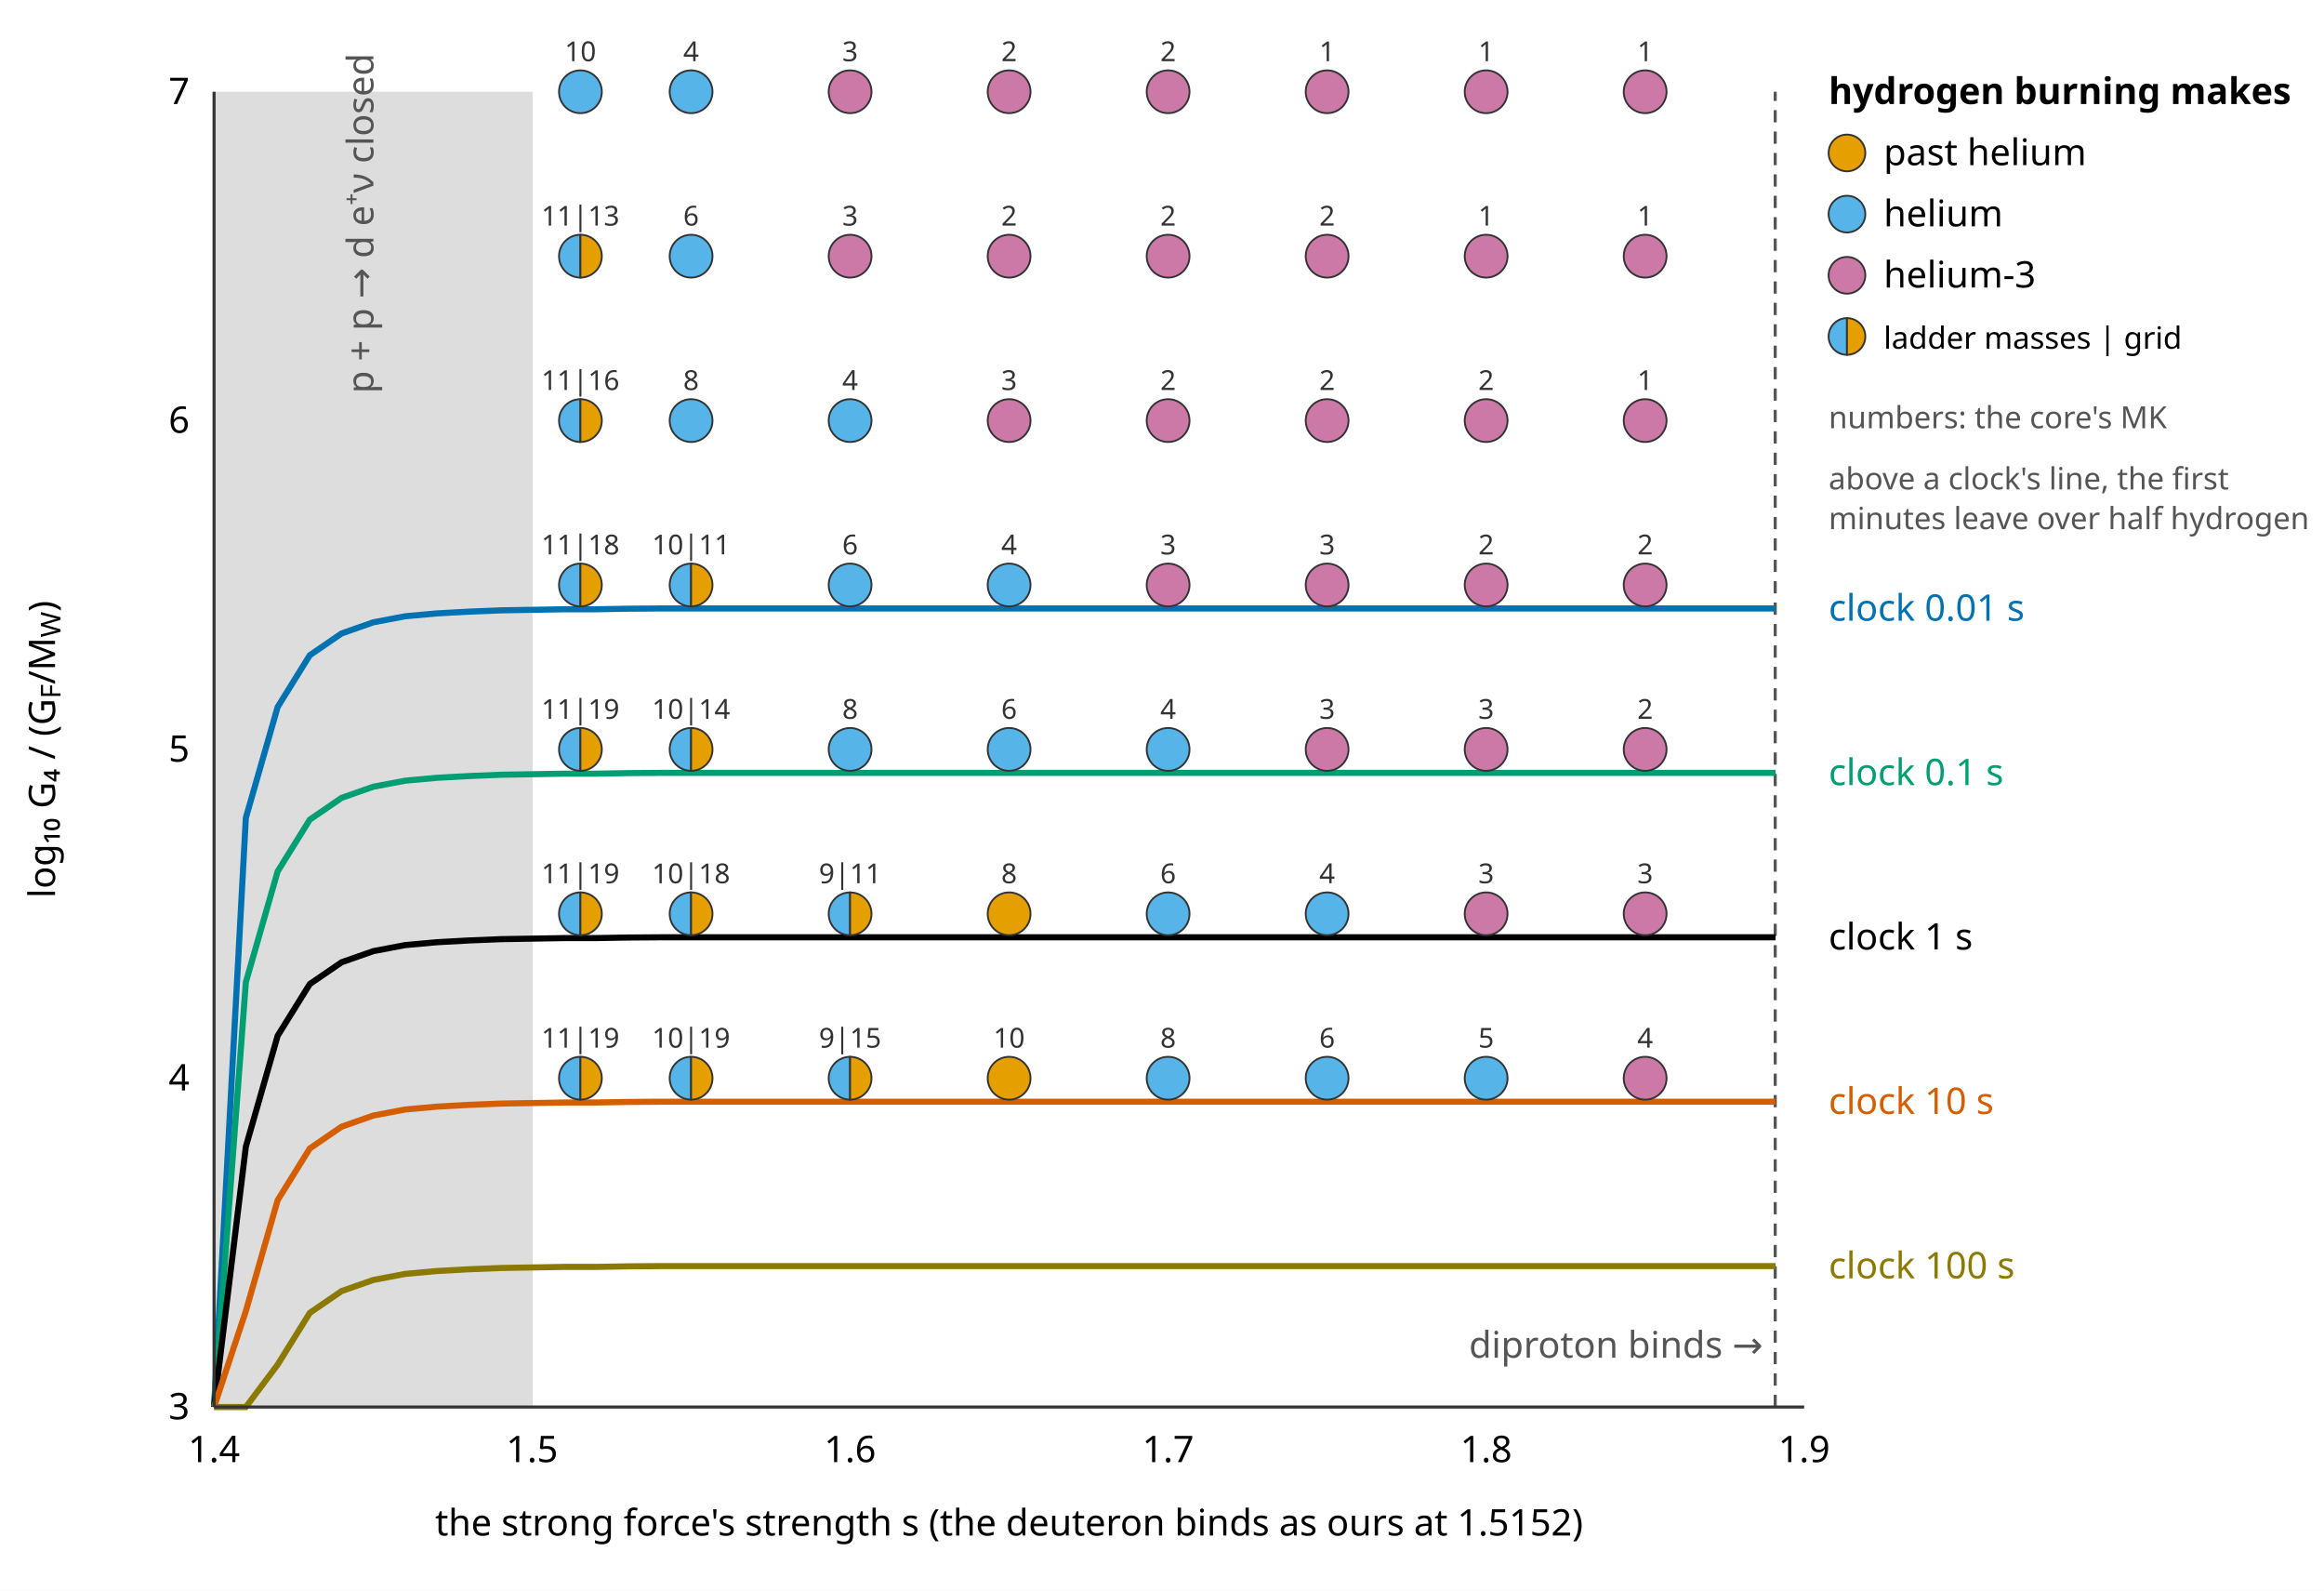
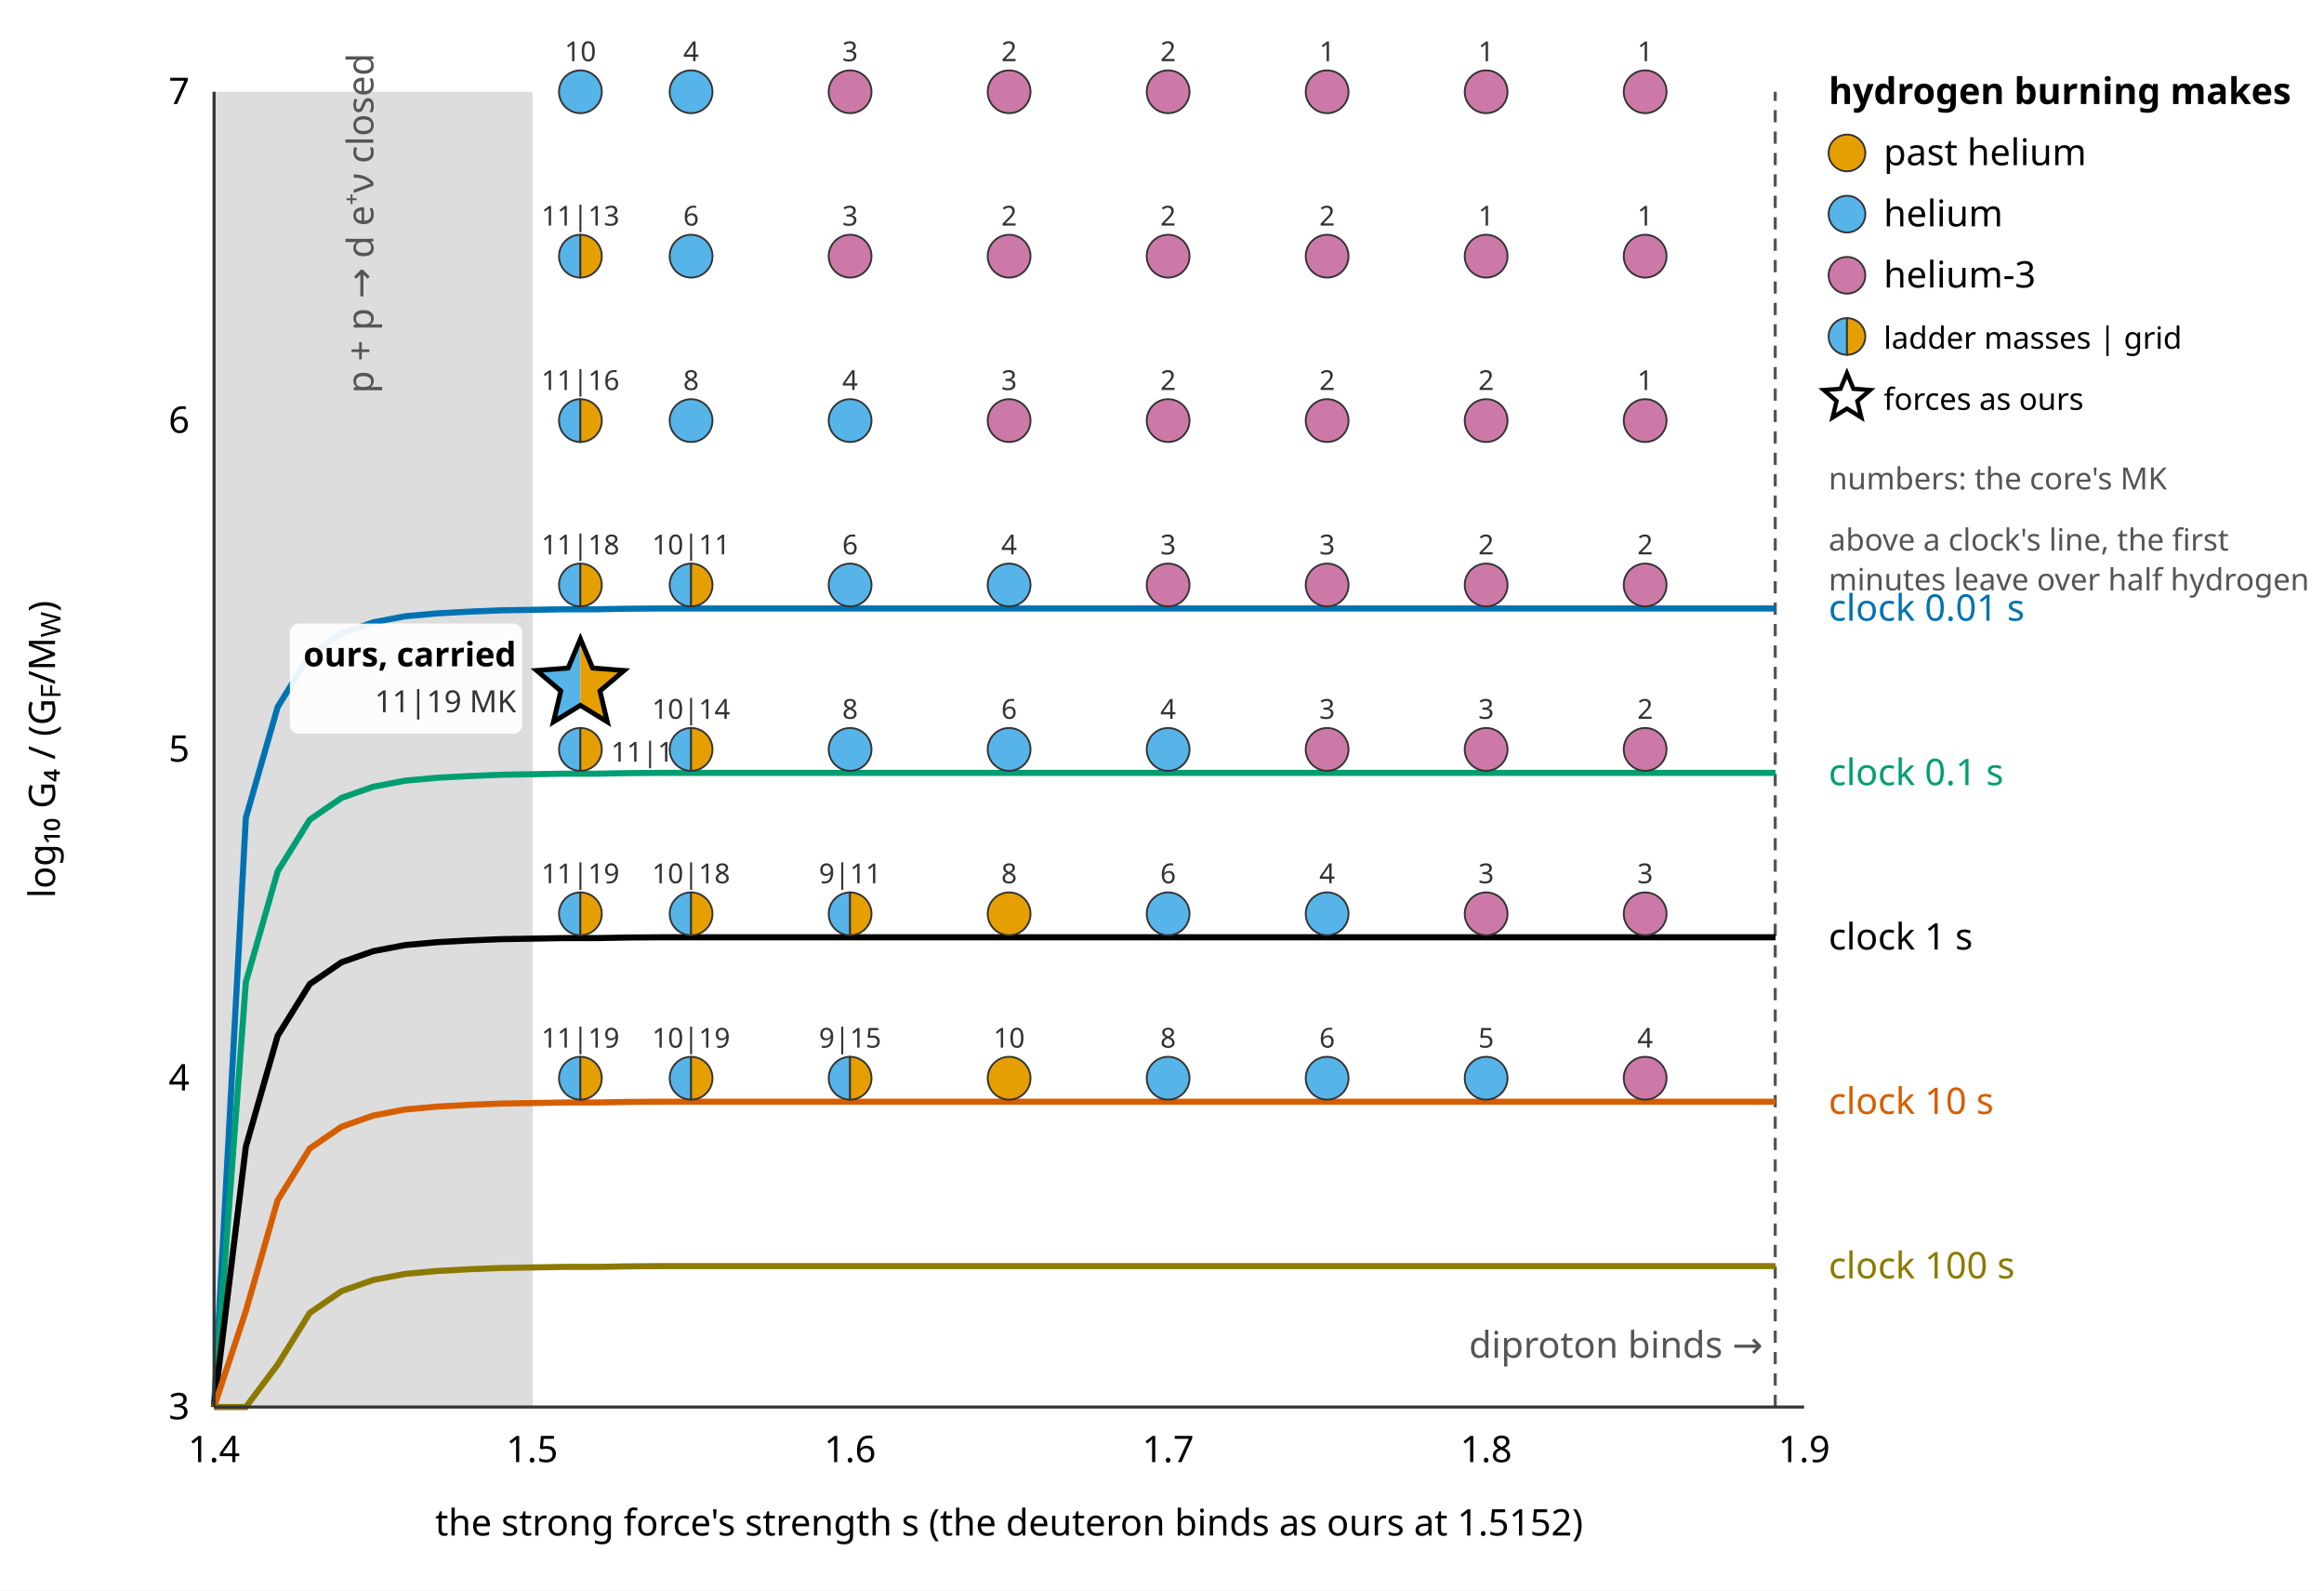
<svg xmlns="http://www.w3.org/2000/svg" viewBox="0 0 760 520" font-family="system-ui, sans-serif" font-size="12">
  <rect width="760" height="520" fill="#fff" />
  <rect x="70" y="30" width="104.208" height="430" fill="#ddd" />
  <text x="122.104" y="73" text-anchor="middle" fill="#555" transform="rotate(-90 122.104 73)">p + p → d e⁺ν closed</text>
  <line x1="580.536" y1="460" x2="580.536" y2="30" stroke="#555" stroke-dasharray="4 3" />
  <text x="576.536" y="443.875" text-anchor="end" fill="#555">diproton binds →</text>
  <polyline fill="none" stroke="#0072B2" stroke-width="2" points="70,460 80.4,267.365 90.8,231.129 101.304,214.219 111.704,207.094 122.104,203.445 132.504,201.477 142.904,200.534 153.408,199.959 163.808,199.539 174.208,199.363 184.608,199.185 195.008,199.185 205.512,199.002 215.912,198.929 226.312,198.929 236.712,198.929 247.112,198.929 257.616,198.929 268.016,198.929 278.416,198.929 288.816,198.929 299.216,198.929 309.72,198.929 320.12,198.929 330.52,198.929 340.92,198.929 351.424,198.929 361.824,198.929 372.224,198.929 382.624,198.929 393.024,198.929 403.528,198.929 413.928,198.929 424.328,198.929 434.728,198.929 445.128,198.929 455.632,198.929 466.032,198.929 476.432,198.929 486.832,198.929 497.232,198.929 507.736,198.929 518.136,198.929 528.536,198.929 538.936,198.929 549.336,198.929 559.84,198.929 570.24,198.929 580.64,198.929" />
  <text x="598" y="202.929" fill="#0072B2">clock 0.01 s</text>
  <polyline fill="none" stroke="#009E73" stroke-width="2" points="70,460 80.4,321.115 90.8,284.879 101.304,267.969 111.704,260.844 122.104,257.195 132.504,255.227 142.904,254.284 153.408,253.709 163.808,253.289 174.208,253.113 184.608,252.935 195.008,252.935 205.512,252.752 215.912,252.679 226.312,252.679 236.712,252.679 247.112,252.679 257.616,252.679 268.016,252.679 278.416,252.679 288.816,252.679 299.216,252.679 309.72,252.679 320.12,252.679 330.52,252.679 340.92,252.679 351.424,252.679 361.824,252.679 372.224,252.679 382.624,252.679 393.024,252.679 403.528,252.679 413.928,252.679 424.328,252.679 434.728,252.679 445.128,252.679 455.632,252.679 466.032,252.679 476.432,252.679 486.832,252.679 497.232,252.679 507.736,252.679 518.136,252.679 528.536,252.679 538.936,252.679 549.336,252.679 559.84,252.679 570.24,252.679 580.64,252.679" />
  <text x="598" y="256.679" fill="#009E73">clock 0.1 s</text>
  <polyline fill="none" stroke="#000000" stroke-width="2" points="70,460 80.4,374.865 90.8,338.629 101.304,321.719 111.704,314.594 122.104,310.945 132.504,308.977 142.904,308.034 153.408,307.459 163.808,307.039 174.208,306.863 184.608,306.685 195.008,306.685 205.512,306.502 215.912,306.429 226.312,306.429 236.712,306.429 247.112,306.429 257.616,306.429 268.016,306.429 278.416,306.429 288.816,306.429 299.216,306.429 309.72,306.429 320.12,306.429 330.52,306.429 340.92,306.429 351.424,306.429 361.824,306.429 372.224,306.429 382.624,306.429 393.024,306.429 403.528,306.429 413.928,306.429 424.328,306.429 434.728,306.429 445.128,306.429 455.632,306.429 466.032,306.429 476.432,306.429 486.832,306.429 497.232,306.429 507.736,306.429 518.136,306.429 528.536,306.429 538.936,306.429 549.336,306.429 559.84,306.429 570.24,306.429 580.64,306.429" />
  <text x="598" y="310.429" fill="#000000">clock 1 s</text>
  <polyline fill="none" stroke="#D55E00" stroke-width="2" points="70,460 80.4,428.615 90.8,392.379 101.304,375.469 111.704,368.344 122.104,364.695 132.504,362.727 142.904,361.784 153.408,361.209 163.808,360.789 174.208,360.613 184.608,360.435 195.008,360.435 205.512,360.252 215.912,360.179 226.312,360.179 236.712,360.179 247.112,360.179 257.616,360.179 268.016,360.179 278.416,360.179 288.816,360.179 299.216,360.179 309.72,360.179 320.12,360.179 330.52,360.179 340.92,360.179 351.424,360.179 361.824,360.179 372.224,360.179 382.624,360.179 393.024,360.179 403.528,360.179 413.928,360.179 424.328,360.179 434.728,360.179 445.128,360.179 455.632,360.179 466.032,360.179 476.432,360.179 486.832,360.179 497.232,360.179 507.736,360.179 518.136,360.179 528.536,360.179 538.936,360.179 549.336,360.179 559.84,360.179 570.24,360.179 580.64,360.179" />
  <text x="598" y="364.179" fill="#D55E00">clock 10 s</text>
  <polyline fill="none" stroke="#8C7A00" stroke-width="2" points="70,460 80.4,460 90.8,446.129 101.304,429.219 111.704,422.094 122.104,418.445 132.504,416.477 142.904,415.534 153.408,414.959 163.808,414.539 174.208,414.363 184.608,414.185 195.008,414.185 205.512,414.002 215.912,413.929 226.312,413.929 236.712,413.929 247.112,413.929 257.616,413.929 268.016,413.929 278.416,413.929 288.816,413.929 299.216,413.929 309.72,413.929 320.12,413.929 330.52,413.929 340.92,413.929 351.424,413.929 361.824,413.929 372.224,413.929 382.624,413.929 393.024,413.929 403.528,413.929 413.928,413.929 424.328,413.929 434.728,413.929 445.128,413.929 455.632,413.929 466.032,413.929 476.432,413.929 486.832,413.929 497.232,413.929 507.736,413.929 518.136,413.929 528.536,413.929 538.936,413.929 549.336,413.929 559.84,413.929 570.24,413.929 580.64,413.929" />
  <text x="598" y="417.929" fill="#8C7A00">clock 100 s</text>
  <g>
    <path d="M 189.808 345.5 A 7 7 0 0 0 189.808 359.5 Z" fill="#56B4E9" stroke="#333" stroke-width="0.6" />
    <path d="M 189.808 345.5 A 7 7 0 0 1 189.808 359.5 Z" fill="#E69F00" stroke="#333" stroke-width="0.6" />
  </g>
  <text x="189.808" y="342.5" text-anchor="middle" font-size="9" fill="#333">11|19</text>
  <g>
    <path d="M 189.808 291.75 A 7 7 0 0 0 189.808 305.75 Z" fill="#56B4E9" stroke="#333" stroke-width="0.6" />
    <path d="M 189.808 291.75 A 7 7 0 0 1 189.808 305.75 Z" fill="#E69F00" stroke="#333" stroke-width="0.6" />
  </g>
  <text x="189.808" y="288.75" text-anchor="middle" font-size="9" fill="#333">11|19</text>
  <g>
    <path d="M 189.808 238 A 7 7 0 0 0 189.808 252 Z" fill="#56B4E9" stroke="#333" stroke-width="0.6" />
    <path d="M 189.808 238 A 7 7 0 0 1 189.808 252 Z" fill="#E69F00" stroke="#333" stroke-width="0.6" />
  </g>
-   <text x="189.808" y="235" text-anchor="middle" font-size="9" fill="#333">11|19</text>
+   <text x="199.808" y="249" font-size="9" fill="#333">11|19</text>
  <g>
    <path d="M 189.808 184.25 A 7 7 0 0 0 189.808 198.25 Z" fill="#56B4E9" stroke="#333" stroke-width="0.6" />
    <path d="M 189.808 184.25 A 7 7 0 0 1 189.808 198.25 Z" fill="#E69F00" stroke="#333" stroke-width="0.6" />
  </g>
  <text x="189.808" y="181.25" text-anchor="middle" font-size="9" fill="#333">11|18</text>
  <g>
    <path d="M 189.808 130.5 A 7 7 0 0 0 189.808 144.5 Z" fill="#56B4E9" stroke="#333" stroke-width="0.6" />
    <path d="M 189.808 130.5 A 7 7 0 0 1 189.808 144.5 Z" fill="#E69F00" stroke="#333" stroke-width="0.6" />
  </g>
  <text x="189.808" y="127.5" text-anchor="middle" font-size="9" fill="#333">11|16</text>
  <g>
    <path d="M 189.808 76.75 A 7 7 0 0 0 189.808 90.75 Z" fill="#56B4E9" stroke="#333" stroke-width="0.6" />
    <path d="M 189.808 76.75 A 7 7 0 0 1 189.808 90.75 Z" fill="#E69F00" stroke="#333" stroke-width="0.6" />
  </g>
  <text x="189.808" y="73.75" text-anchor="middle" font-size="9" fill="#333">11|13</text>
  <circle cx="189.808" cy="30" r="7" fill="#56B4E9" stroke="#333" stroke-width="0.6" />
  <text x="189.808" y="20" text-anchor="middle" font-size="9" fill="#333">10</text>
  <g>
    <path d="M 226 345.5 A 7 7 0 0 0 226 359.5 Z" fill="#56B4E9" stroke="#333" stroke-width="0.6" />
    <path d="M 226 345.5 A 7 7 0 0 1 226 359.5 Z" fill="#E69F00" stroke="#333" stroke-width="0.6" />
  </g>
  <text x="226" y="342.5" text-anchor="middle" font-size="9" fill="#333">10|19</text>
  <g>
    <path d="M 226 291.75 A 7 7 0 0 0 226 305.75 Z" fill="#56B4E9" stroke="#333" stroke-width="0.6" />
    <path d="M 226 291.75 A 7 7 0 0 1 226 305.75 Z" fill="#E69F00" stroke="#333" stroke-width="0.6" />
  </g>
  <text x="226" y="288.75" text-anchor="middle" font-size="9" fill="#333">10|18</text>
  <g>
    <path d="M 226 238 A 7 7 0 0 0 226 252 Z" fill="#56B4E9" stroke="#333" stroke-width="0.6" />
    <path d="M 226 238 A 7 7 0 0 1 226 252 Z" fill="#E69F00" stroke="#333" stroke-width="0.6" />
  </g>
  <text x="226" y="235" text-anchor="middle" font-size="9" fill="#333">10|14</text>
  <g>
    <path d="M 226 184.25 A 7 7 0 0 0 226 198.25 Z" fill="#56B4E9" stroke="#333" stroke-width="0.6" />
    <path d="M 226 184.25 A 7 7 0 0 1 226 198.25 Z" fill="#E69F00" stroke="#333" stroke-width="0.6" />
  </g>
  <text x="226" y="181.25" text-anchor="middle" font-size="9" fill="#333">10|11</text>
  <circle cx="226" cy="137.5" r="7" fill="#56B4E9" stroke="#333" stroke-width="0.6" />
  <text x="226" y="127.5" text-anchor="middle" font-size="9" fill="#333">8</text>
  <circle cx="226" cy="83.75" r="7" fill="#56B4E9" stroke="#333" stroke-width="0.6" />
  <text x="226" y="73.75" text-anchor="middle" font-size="9" fill="#333">6</text>
  <circle cx="226" cy="30" r="7" fill="#56B4E9" stroke="#333" stroke-width="0.6" />
  <text x="226" y="20" text-anchor="middle" font-size="9" fill="#333">4</text>
  <g>
    <path d="M 278 345.5 A 7 7 0 0 0 278 359.5 Z" fill="#56B4E9" stroke="#333" stroke-width="0.6" />
    <path d="M 278 345.5 A 7 7 0 0 1 278 359.5 Z" fill="#E69F00" stroke="#333" stroke-width="0.6" />
  </g>
  <text x="278" y="342.5" text-anchor="middle" font-size="9" fill="#333">9|15</text>
  <g>
    <path d="M 278 291.75 A 7 7 0 0 0 278 305.75 Z" fill="#56B4E9" stroke="#333" stroke-width="0.6" />
    <path d="M 278 291.75 A 7 7 0 0 1 278 305.75 Z" fill="#E69F00" stroke="#333" stroke-width="0.6" />
  </g>
  <text x="278" y="288.75" text-anchor="middle" font-size="9" fill="#333">9|11</text>
  <circle cx="278" cy="245" r="7" fill="#56B4E9" stroke="#333" stroke-width="0.6" />
  <text x="278" y="235" text-anchor="middle" font-size="9" fill="#333">8</text>
  <circle cx="278" cy="191.25" r="7" fill="#56B4E9" stroke="#333" stroke-width="0.6" />
  <text x="278" y="181.25" text-anchor="middle" font-size="9" fill="#333">6</text>
  <circle cx="278" cy="137.5" r="7" fill="#56B4E9" stroke="#333" stroke-width="0.6" />
  <text x="278" y="127.5" text-anchor="middle" font-size="9" fill="#333">4</text>
  <circle cx="278" cy="83.75" r="7" fill="#CC79A7" stroke="#333" stroke-width="0.6" />
  <text x="278" y="73.75" text-anchor="middle" font-size="9" fill="#333">3</text>
  <circle cx="278" cy="30" r="7" fill="#CC79A7" stroke="#333" stroke-width="0.6" />
  <text x="278" y="20" text-anchor="middle" font-size="9" fill="#333">3</text>
  <circle cx="330" cy="352.5" r="7" fill="#E69F00" stroke="#333" stroke-width="0.6" />
  <text x="330" y="342.5" text-anchor="middle" font-size="9" fill="#333">10</text>
  <circle cx="330" cy="298.75" r="7" fill="#E69F00" stroke="#333" stroke-width="0.6" />
  <text x="330" y="288.75" text-anchor="middle" font-size="9" fill="#333">8</text>
  <circle cx="330" cy="245" r="7" fill="#56B4E9" stroke="#333" stroke-width="0.6" />
  <text x="330" y="235" text-anchor="middle" font-size="9" fill="#333">6</text>
  <circle cx="330" cy="191.25" r="7" fill="#56B4E9" stroke="#333" stroke-width="0.6" />
  <text x="330" y="181.25" text-anchor="middle" font-size="9" fill="#333">4</text>
  <circle cx="330" cy="137.5" r="7" fill="#CC79A7" stroke="#333" stroke-width="0.6" />
  <text x="330" y="127.5" text-anchor="middle" font-size="9" fill="#333">3</text>
  <circle cx="330" cy="83.75" r="7" fill="#CC79A7" stroke="#333" stroke-width="0.6" />
  <text x="330" y="73.75" text-anchor="middle" font-size="9" fill="#333">2</text>
  <circle cx="330" cy="30" r="7" fill="#CC79A7" stroke="#333" stroke-width="0.6" />
  <text x="330" y="20" text-anchor="middle" font-size="9" fill="#333">2</text>
  <circle cx="382" cy="352.5" r="7" fill="#56B4E9" stroke="#333" stroke-width="0.6" />
  <text x="382" y="342.5" text-anchor="middle" font-size="9" fill="#333">8</text>
  <circle cx="382" cy="298.75" r="7" fill="#56B4E9" stroke="#333" stroke-width="0.6" />
  <text x="382" y="288.75" text-anchor="middle" font-size="9" fill="#333">6</text>
  <circle cx="382" cy="245" r="7" fill="#56B4E9" stroke="#333" stroke-width="0.6" />
  <text x="382" y="235" text-anchor="middle" font-size="9" fill="#333">4</text>
  <circle cx="382" cy="191.25" r="7" fill="#CC79A7" stroke="#333" stroke-width="0.6" />
  <text x="382" y="181.25" text-anchor="middle" font-size="9" fill="#333">3</text>
  <circle cx="382" cy="137.5" r="7" fill="#CC79A7" stroke="#333" stroke-width="0.6" />
  <text x="382" y="127.5" text-anchor="middle" font-size="9" fill="#333">2</text>
  <circle cx="382" cy="83.75" r="7" fill="#CC79A7" stroke="#333" stroke-width="0.6" />
  <text x="382" y="73.75" text-anchor="middle" font-size="9" fill="#333">2</text>
  <circle cx="382" cy="30" r="7" fill="#CC79A7" stroke="#333" stroke-width="0.6" />
  <text x="382" y="20" text-anchor="middle" font-size="9" fill="#333">2</text>
  <circle cx="434" cy="352.5" r="7" fill="#56B4E9" stroke="#333" stroke-width="0.6" />
  <text x="434" y="342.5" text-anchor="middle" font-size="9" fill="#333">6</text>
  <circle cx="434" cy="298.75" r="7" fill="#56B4E9" stroke="#333" stroke-width="0.6" />
  <text x="434" y="288.75" text-anchor="middle" font-size="9" fill="#333">4</text>
  <circle cx="434" cy="245" r="7" fill="#CC79A7" stroke="#333" stroke-width="0.6" />
  <text x="434" y="235" text-anchor="middle" font-size="9" fill="#333">3</text>
  <circle cx="434" cy="191.25" r="7" fill="#CC79A7" stroke="#333" stroke-width="0.6" />
  <text x="434" y="181.25" text-anchor="middle" font-size="9" fill="#333">3</text>
  <circle cx="434" cy="137.5" r="7" fill="#CC79A7" stroke="#333" stroke-width="0.6" />
  <text x="434" y="127.5" text-anchor="middle" font-size="9" fill="#333">2</text>
  <circle cx="434" cy="83.75" r="7" fill="#CC79A7" stroke="#333" stroke-width="0.6" />
  <text x="434" y="73.75" text-anchor="middle" font-size="9" fill="#333">2</text>
  <circle cx="434" cy="30" r="7" fill="#CC79A7" stroke="#333" stroke-width="0.6" />
  <text x="434" y="20" text-anchor="middle" font-size="9" fill="#333">1</text>
  <circle cx="486" cy="352.5" r="7" fill="#56B4E9" stroke="#333" stroke-width="0.6" />
  <text x="486" y="342.5" text-anchor="middle" font-size="9" fill="#333">5</text>
  <circle cx="486" cy="298.75" r="7" fill="#CC79A7" stroke="#333" stroke-width="0.6" />
  <text x="486" y="288.75" text-anchor="middle" font-size="9" fill="#333">3</text>
  <circle cx="486" cy="245" r="7" fill="#CC79A7" stroke="#333" stroke-width="0.6" />
  <text x="486" y="235" text-anchor="middle" font-size="9" fill="#333">3</text>
  <circle cx="486" cy="191.25" r="7" fill="#CC79A7" stroke="#333" stroke-width="0.6" />
  <text x="486" y="181.25" text-anchor="middle" font-size="9" fill="#333">2</text>
  <circle cx="486" cy="137.5" r="7" fill="#CC79A7" stroke="#333" stroke-width="0.6" />
  <text x="486" y="127.5" text-anchor="middle" font-size="9" fill="#333">2</text>
  <circle cx="486" cy="83.75" r="7" fill="#CC79A7" stroke="#333" stroke-width="0.6" />
  <text x="486" y="73.75" text-anchor="middle" font-size="9" fill="#333">1</text>
  <circle cx="486" cy="30" r="7" fill="#CC79A7" stroke="#333" stroke-width="0.6" />
  <text x="486" y="20" text-anchor="middle" font-size="9" fill="#333">1</text>
  <circle cx="538" cy="352.5" r="7" fill="#CC79A7" stroke="#333" stroke-width="0.6" />
  <text x="538" y="342.5" text-anchor="middle" font-size="9" fill="#333">4</text>
  <circle cx="538" cy="298.75" r="7" fill="#CC79A7" stroke="#333" stroke-width="0.6" />
  <text x="538" y="288.75" text-anchor="middle" font-size="9" fill="#333">3</text>
  <circle cx="538" cy="245" r="7" fill="#CC79A7" stroke="#333" stroke-width="0.6" />
  <text x="538" y="235" text-anchor="middle" font-size="9" fill="#333">2</text>
  <circle cx="538" cy="191.25" r="7" fill="#CC79A7" stroke="#333" stroke-width="0.6" />
  <text x="538" y="181.25" text-anchor="middle" font-size="9" fill="#333">2</text>
  <circle cx="538" cy="137.5" r="7" fill="#CC79A7" stroke="#333" stroke-width="0.6" />
  <text x="538" y="127.5" text-anchor="middle" font-size="9" fill="#333">1</text>
  <circle cx="538" cy="83.75" r="7" fill="#CC79A7" stroke="#333" stroke-width="0.6" />
  <text x="538" y="73.75" text-anchor="middle" font-size="9" fill="#333">1</text>
  <circle cx="538" cy="30" r="7" fill="#CC79A7" stroke="#333" stroke-width="0.6" />
  <text x="538" y="20" text-anchor="middle" font-size="9" fill="#333">1</text>
+   <defs>
+     <clipPath id="oursL">
+       <rect x="172.808" y="206.853" width="17" height="34" />
+     </clipPath>
+     <clipPath id="oursR">
+       <rect x="189.808" y="206.853" width="17" height="34" />
+     </clipPath>
+   </defs>
+   <g>
+     <polygon points="189.8,208.9 193.8,218.4 204.1,219.2 196.2,225.9 198.6,236.0 189.8,230.6 181.0,236.0 183.4,225.9 175.5,219.2 185.8,218.4" fill="#56B4E9" clip-path="url(#oursL)" />
+     <polygon points="189.8,208.9 193.8,218.4 204.1,219.2 196.2,225.9 198.6,236.0 189.8,230.6 181.0,236.0 183.4,225.9 175.5,219.2 185.8,218.4" fill="#E69F00" clip-path="url(#oursR)" />
+     <polygon points="189.8,208.9 193.8,218.4 204.1,219.2 196.2,225.9 198.6,236.0 189.8,230.6 181.0,236.0 183.4,225.9 175.5,219.2 185.8,218.4" fill="none" stroke="#000" stroke-width="1.6" />
+   </g>
+   <rect x="94.808" y="203.853" width="76" height="36" rx="3" fill="#fff" fill-opacity="0.92" />
+   <text x="168.808" y="217.853" text-anchor="end" font-size="11" font-weight="600">ours, carried</text>
+   <text x="168.808" y="232.853" text-anchor="end" font-size="10" fill="#333">11|19 MK</text>
  <line x1="70" y1="460" x2="590" y2="460" stroke="#333" />
  <line x1="70" y1="460" x2="70" y2="30" stroke="#333" />
  <text x="70" y="478" text-anchor="middle">1.4</text>
  <text x="174" y="478" text-anchor="middle">1.5</text>
  <text x="278" y="478" text-anchor="middle">1.6</text>
  <text x="382" y="478" text-anchor="middle">1.7</text>
  <text x="486" y="478" text-anchor="middle">1.8</text>
  <text x="590" y="478" text-anchor="middle">1.9</text>
  <text x="62" y="464" text-anchor="end">3</text>
  <text x="62" y="356.5" text-anchor="end">4</text>
  <text x="62" y="249" text-anchor="end">5</text>
  <text x="62" y="141.5" text-anchor="end">6</text>
  <text x="62" y="34" text-anchor="end">7</text>
  <text x="330" y="502" text-anchor="middle">the strong force's strength s (the deuteron binds as ours at 1.5152)</text>
  <text x="18" y="245" text-anchor="middle" transform="rotate(-90 18 245)">log₁₀ G₄ / (G<tspan baseline-shift="sub" font-size="9">F</tspan>/M<tspan baseline-shift="sub" font-size="9">W</tspan>)</text>
  <text x="598" y="34" font-weight="600">hydrogen burning makes</text>
  <circle cx="604" cy="50" r="6" fill="#E69F00" stroke="#333" stroke-width="0.6" />
  <text x="616" y="54">past helium</text>
  <circle cx="604" cy="70" r="6" fill="#56B4E9" stroke="#333" stroke-width="0.6" />
  <text x="616" y="74">helium</text>
  <circle cx="604" cy="90" r="6" fill="#CC79A7" stroke="#333" stroke-width="0.6" />
  <text x="616" y="94">helium-3</text>
  <path d="M 604 104 A 6 6 0 0 0 604 116 Z" fill="#56B4E9" stroke="#333" stroke-width="0.6" />
  <path d="M 604 104 A 6 6 0 0 1 604 116 Z" fill="#E69F00" stroke="#333" stroke-width="0.6" />
  <text x="616" y="114" font-size="10">ladder masses | grid</text>
-   <text x="598" y="140" font-size="10" fill="#555">numbers: the core's MK</text>
-   <text x="598" y="160" font-size="10" fill="#555">above a clock's line, the first</text>
-   <text x="598" y="173" font-size="10" fill="#555">minutes leave over half hydrogen</text>
+   <polygon points="604.0,122.0 606.1,127.1 611.6,127.5 607.4,131.1 608.7,136.5 604.0,133.6 599.3,136.5 600.6,131.1 596.4,127.5 601.9,127.1" fill="#fff" stroke="#000" stroke-width="1.4" />
+   <text x="616" y="134" font-size="10">forces as ours</text>
+   <text x="598" y="160" font-size="10" fill="#555">numbers: the core's MK</text>
+   <text x="598" y="180" font-size="10" fill="#555">above a clock's line, the first</text>
+   <text x="598" y="193" font-size="10" fill="#555">minutes leave over half hydrogen</text>
</svg>
